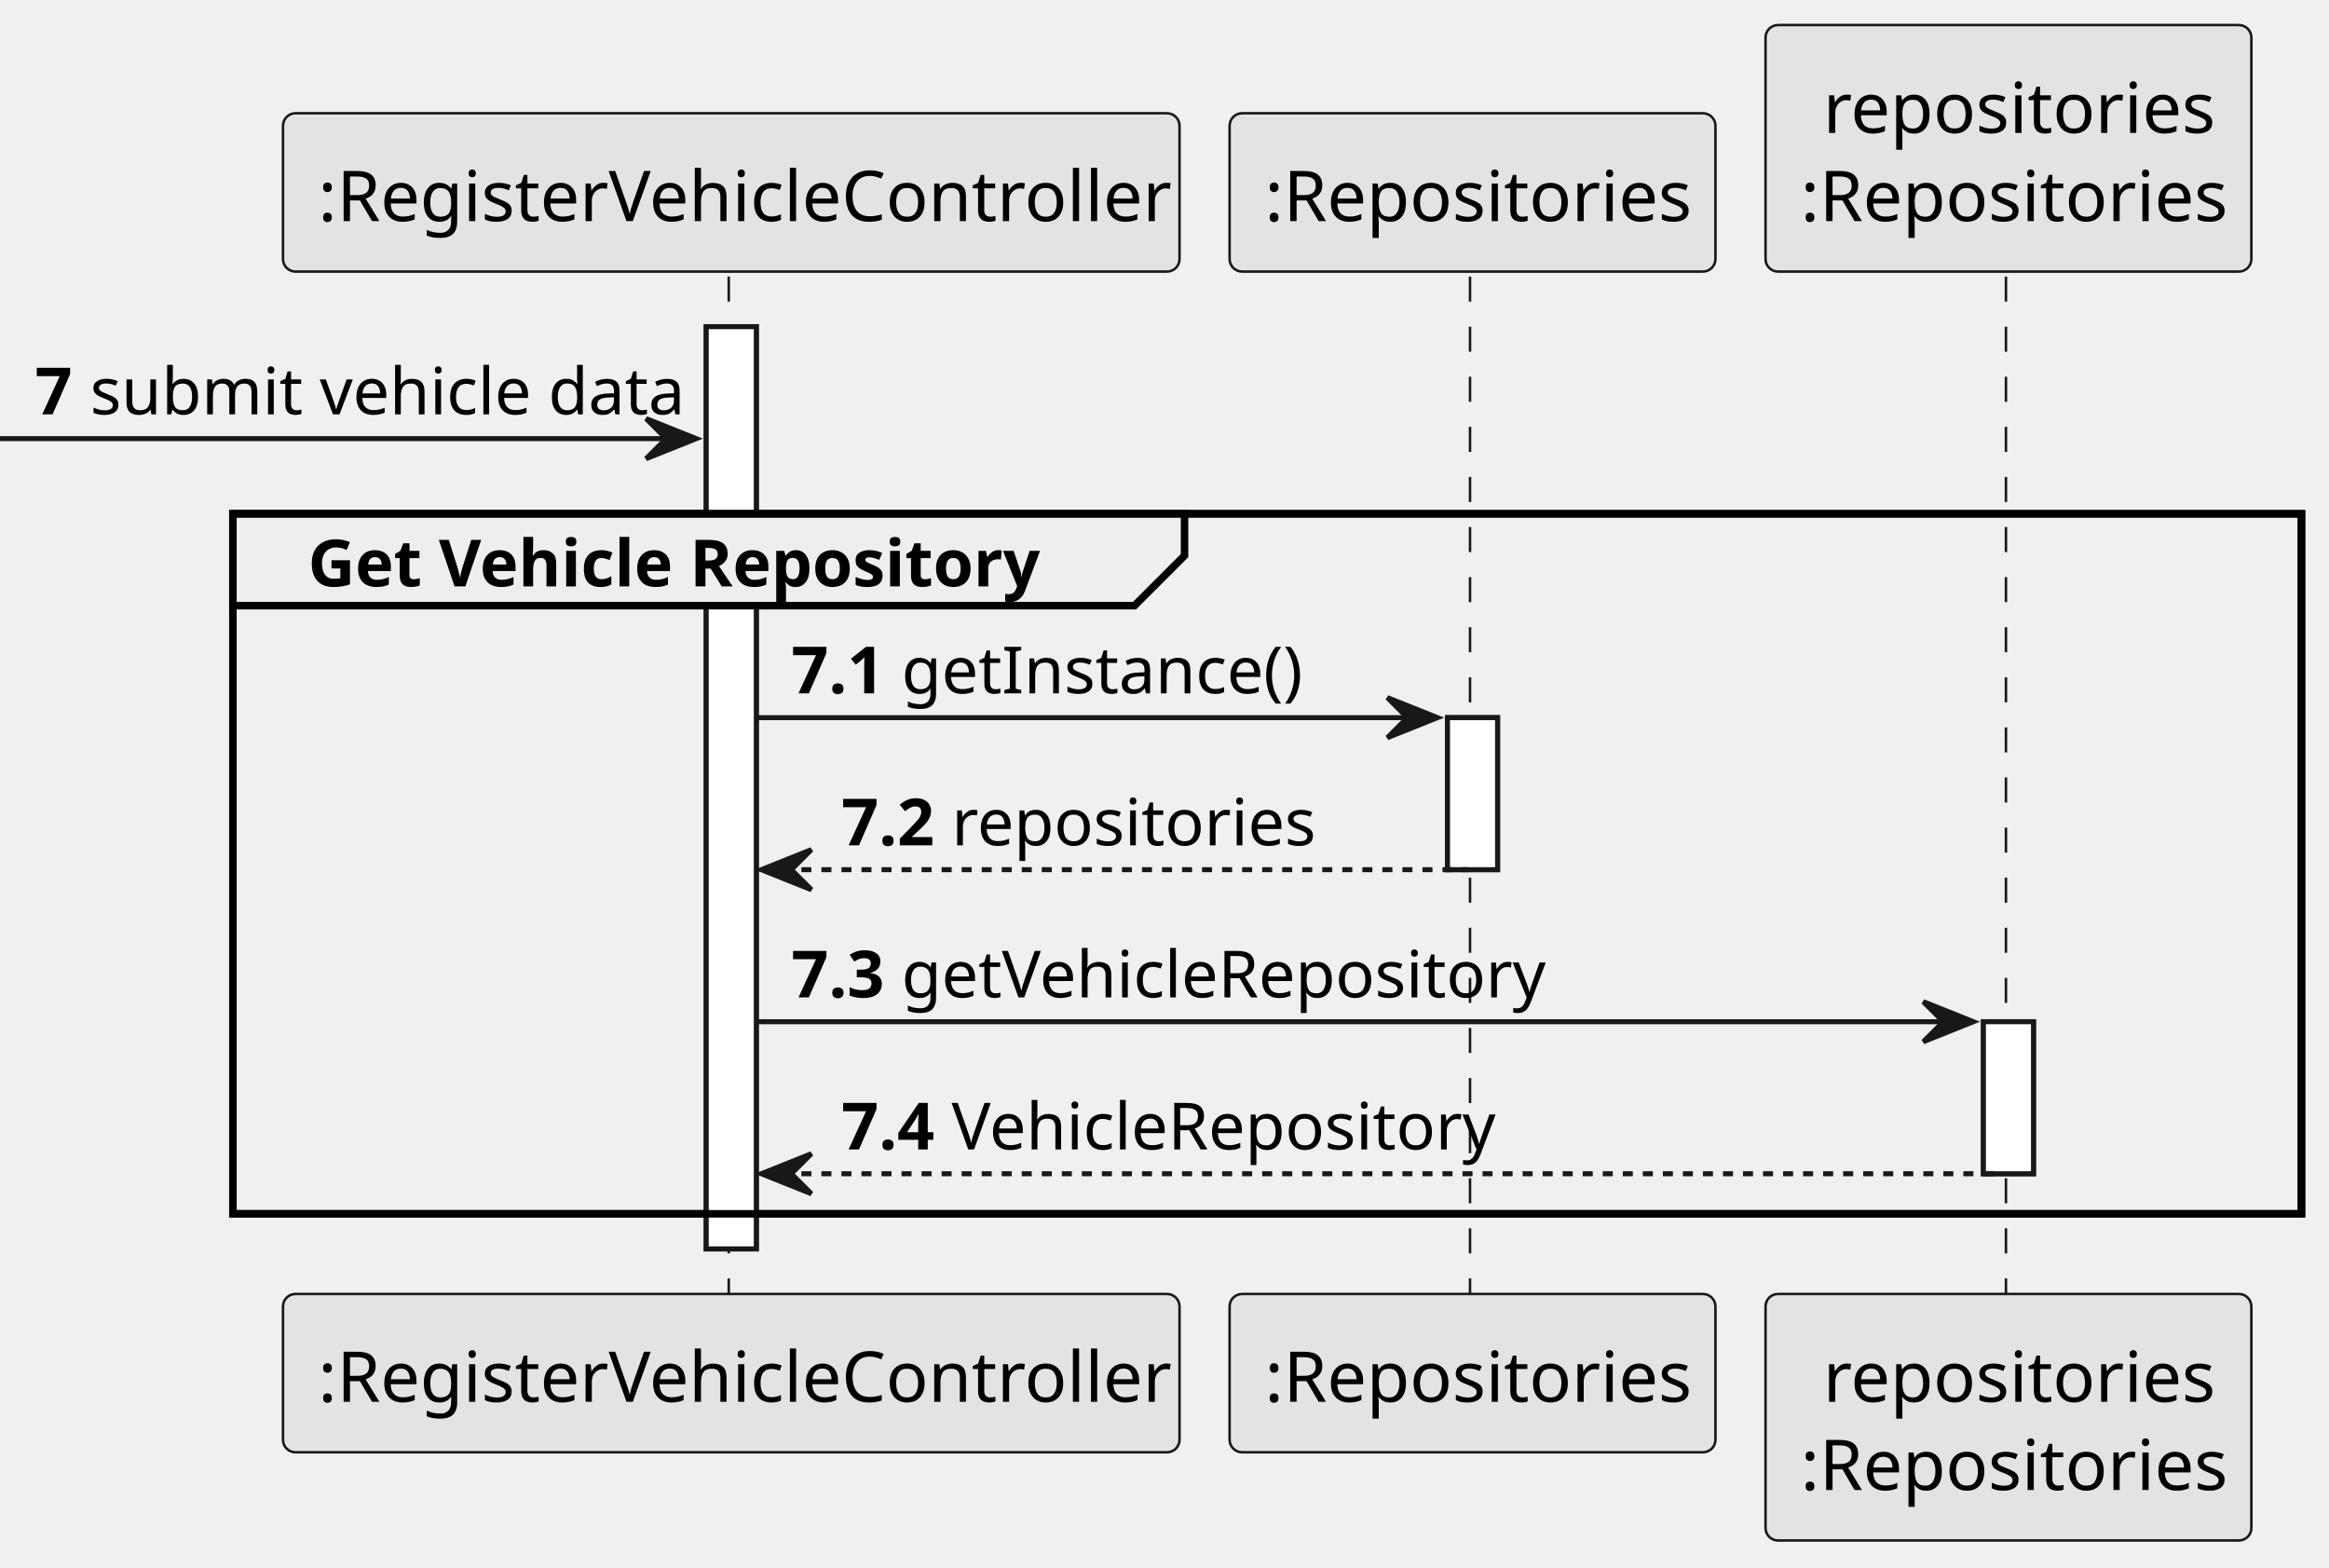
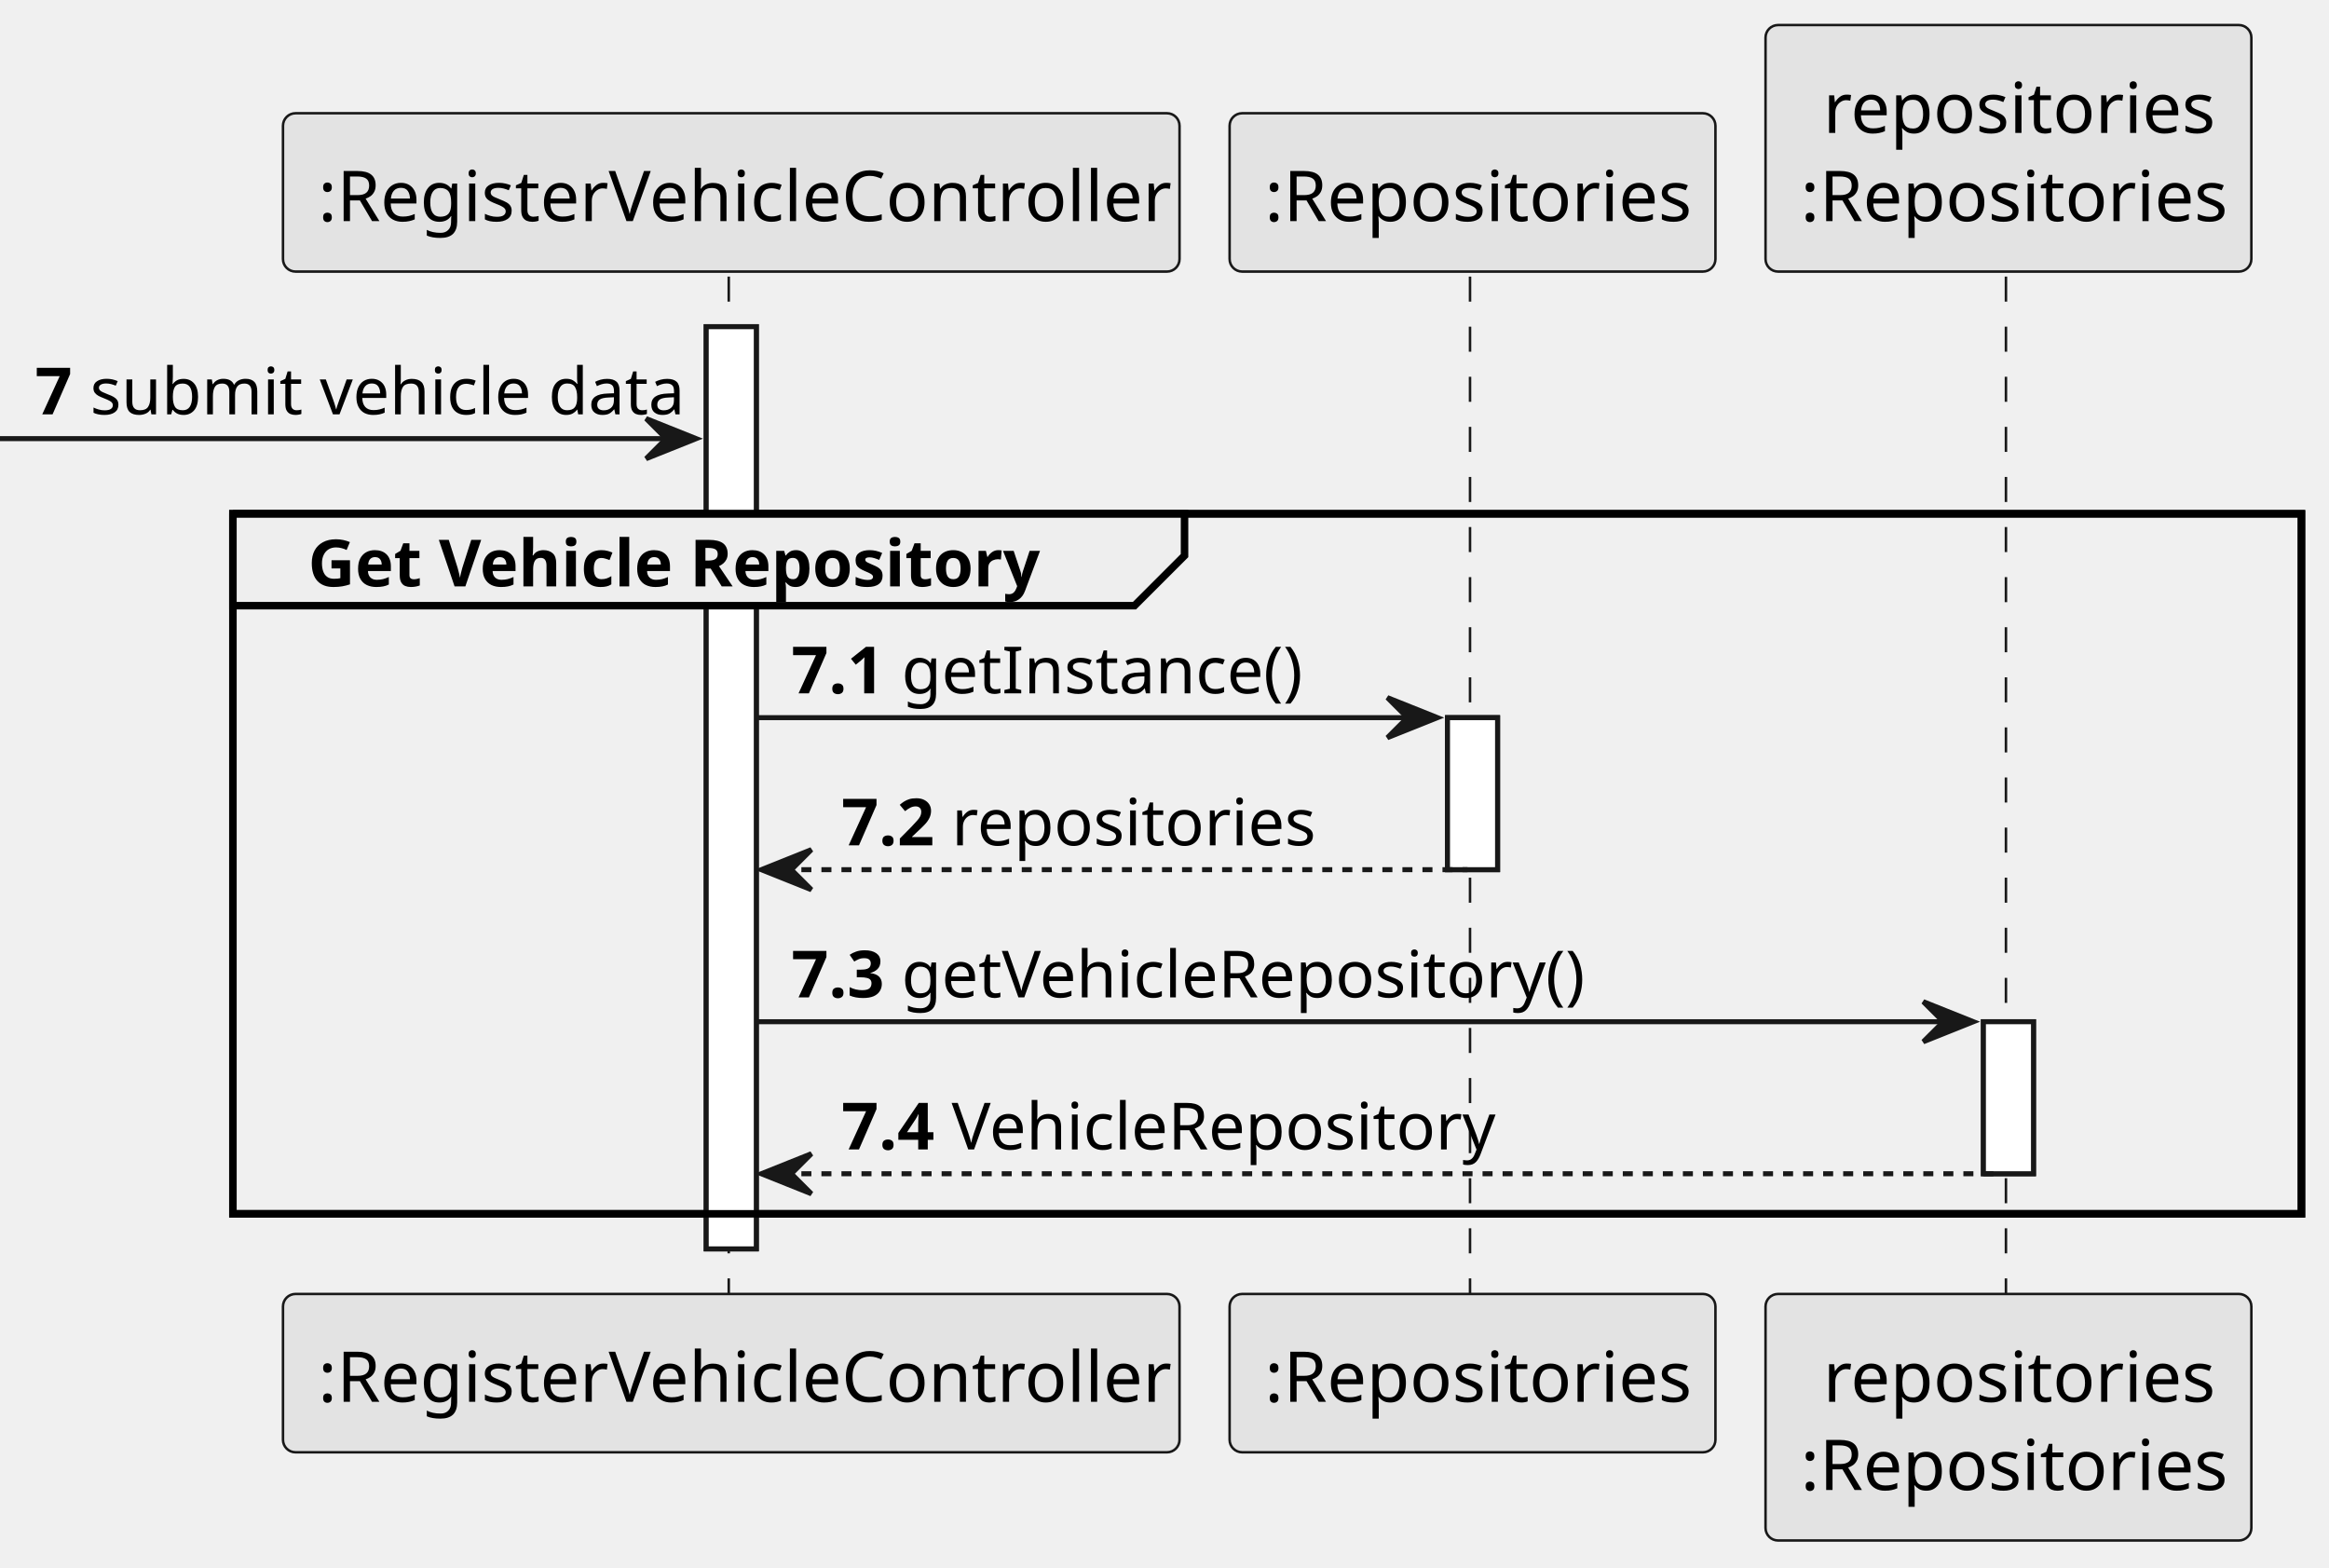
<svg xmlns="http://www.w3.org/2000/svg" contentStyleType="text/css" height="313px" preserveAspectRatio="none" style="width:465px;height:313px;background:#FFFFFF;" version="1.1" viewBox="0 0 465 313" width="465px" zoomAndPan="magnify">
  <defs />
  <g>
    <rect fill="#FFFFFF" height="184.109" style="stroke:#181818;stroke-width:1.0;" width="10" x="141" y="65.219" />
    <rect fill="#FFFFFF" height="30.352" style="stroke:#181818;stroke-width:1.0;" width="10" x="289" y="143.273" />
    <rect fill="#FFFFFF" height="30.352" style="stroke:#181818;stroke-width:1.0;" width="10" x="396" y="203.977" />
    <rect fill="none" height="139.758" style="stroke:#000000;stroke-width:1.5;" width="413" x="46.5" y="102.57" />
    <line style="stroke:#181818;stroke-width:0.5;stroke-dasharray:5.0,5.0;" x1="145.5" x2="145.5" y1="55.219" y2="259.328" />
    <line style="stroke:#181818;stroke-width:0.5;stroke-dasharray:5.0,5.0;" x1="293.5" x2="293.5" y1="55.219" y2="259.328" />
    <line style="stroke:#181818;stroke-width:0.5;stroke-dasharray:5.0,5.0;" x1="400.5" x2="400.5" y1="55.219" y2="259.328" />
    <rect fill="#E3E3E3" height="31.609" rx="2.5" ry="2.5" style="stroke:#181818;stroke-width:0.5;" width="179" x="56.5" y="22.609" />
    <text fill="#000000" font-family="sans-serif" font-size="14" lengthAdjust="spacing" textLength="165" x="63.5" y="44.143">:RegisterVehicleController</text>
    <rect fill="#E3E3E3" height="31.609" rx="2.5" ry="2.5" style="stroke:#181818;stroke-width:0.5;" width="179" x="56.5" y="258.328" />
    <text fill="#000000" font-family="sans-serif" font-size="14" lengthAdjust="spacing" textLength="165" x="63.5" y="279.861">:RegisterVehicleController</text>
    <rect fill="#E3E3E3" height="31.609" rx="2.5" ry="2.5" style="stroke:#181818;stroke-width:0.5;" width="97" x="245.5" y="22.609" />
    <text fill="#000000" font-family="sans-serif" font-size="14" lengthAdjust="spacing" textLength="83" x="252.5" y="44.143">:Repositories</text>
    <rect fill="#E3E3E3" height="31.609" rx="2.5" ry="2.5" style="stroke:#181818;stroke-width:0.5;" width="97" x="245.5" y="258.328" />
    <text fill="#000000" font-family="sans-serif" font-size="14" lengthAdjust="spacing" textLength="83" x="252.5" y="279.861">:Repositories</text>
    <rect fill="#E3E3E3" height="49.219" rx="2.5" ry="2.5" style="stroke:#181818;stroke-width:0.5;" width="97" x="352.5" y="5" />
    <text fill="#000000" font-family="sans-serif" font-size="14" lengthAdjust="spacing" textLength="74" x="364" y="26.533">repositories</text>
    <text fill="#000000" font-family="sans-serif" font-size="14" lengthAdjust="spacing" textLength="83" x="359.5" y="44.143">:Repositories</text>
    <rect fill="#E3E3E3" height="49.219" rx="2.5" ry="2.5" style="stroke:#181818;stroke-width:0.5;" width="97" x="352.5" y="258.328" />
    <text fill="#000000" font-family="sans-serif" font-size="14" lengthAdjust="spacing" textLength="74" x="364" y="279.861">repositories</text>
    <text fill="#000000" font-family="sans-serif" font-size="14" lengthAdjust="spacing" textLength="83" x="359.5" y="297.471">:Repositories</text>
    <rect fill="#FFFFFF" height="184.109" style="stroke:#181818;stroke-width:1.0;" width="10" x="141" y="65.219" />
    <rect fill="#FFFFFF" height="30.352" style="stroke:#181818;stroke-width:1.0;" width="10" x="289" y="143.273" />
    <rect fill="#FFFFFF" height="30.352" style="stroke:#181818;stroke-width:1.0;" width="10" x="396" y="203.977" />
    <polygon fill="#181818" points="129,83.57,139,87.57,129,91.57,133,87.57" style="stroke:#181818;stroke-width:1.0;" />
    <line style="stroke:#181818;stroke-width:1.0;" x1="0" x2="135" y1="87.57" y2="87.57" />
    <text fill="#000000" font-family="sans-serif" font-size="13" font-weight="bold" lengthAdjust="spacing" textLength="7" x="7" y="82.714">7</text>
    <text fill="#000000" font-family="sans-serif" font-size="13" lengthAdjust="spacing" textLength="111" x="18" y="82.714">submit vehicle data</text>
    <path d="M46.5,102.57 L236.5,102.57 L236.5,110.922 L226.5,120.922 L46.5,120.922 L46.5,102.57 " fill="#EEEEEE" style="stroke:#000000;stroke-width:1.5;" />
    <rect fill="none" height="139.758" style="stroke:#000000;stroke-width:1.5;" width="413" x="46.5" y="102.57" />
    <text fill="#000000" font-family="sans-serif" font-size="13" font-weight="bold" lengthAdjust="spacing" textLength="145" x="61.5" y="117.065">Get Vehicle Repository</text>
    <polygon fill="#181818" points="277,139.273,287,143.273,277,147.273,281,143.273" style="stroke:#181818;stroke-width:1.0;" />
    <line style="stroke:#181818;stroke-width:1.0;" x1="151" x2="283" y1="143.273" y2="143.273" />
    <text fill="#000000" font-family="sans-serif" font-size="13" font-weight="bold" lengthAdjust="spacing" textLength="18" x="158" y="138.417">7.1</text>
    <text fill="#000000" font-family="sans-serif" font-size="13" lengthAdjust="spacing" textLength="75" x="180" y="138.417">getInstance()</text>
    <polygon fill="#181818" points="162,169.625,152,173.625,162,177.625,158,173.625" style="stroke:#181818;stroke-width:1.0;" />
    <line style="stroke:#181818;stroke-width:1.0;stroke-dasharray:2.0,2.0;" x1="156" x2="293" y1="173.625" y2="173.625" />
    <text fill="#000000" font-family="sans-serif" font-size="13" font-weight="bold" lengthAdjust="spacing" textLength="18" x="168" y="168.769">7.2</text>
    <text fill="#000000" font-family="sans-serif" font-size="13" lengthAdjust="spacing" textLength="67" x="190" y="168.769">repositories</text>
    <polygon fill="#181818" points="384,199.977,394,203.977,384,207.977,388,203.977" style="stroke:#181818;stroke-width:1.0;" />
    <line style="stroke:#181818;stroke-width:1.0;" x1="151" x2="390" y1="203.977" y2="203.977" />
    <text fill="#000000" font-family="sans-serif" font-size="13" font-weight="bold" lengthAdjust="spacing" textLength="18" x="158" y="199.12">7.3</text>
-     <text fill="#000000" font-family="sans-serif" font-size="13" lengthAdjust="spacing" textLength="123" x="180" y="199.12">getVehicleRepository</text>
+     <text fill="#000000" font-family="sans-serif" font-size="13" lengthAdjust="spacing" textLength="131" x="180" y="199.12">getVehicleRepository()</text>
    <polygon fill="#181818" points="162,230.328,152,234.328,162,238.328,158,234.328" style="stroke:#181818;stroke-width:1.0;" />
    <line style="stroke:#181818;stroke-width:1.0;stroke-dasharray:2.0,2.0;" x1="156" x2="400" y1="234.328" y2="234.328" />
    <text fill="#000000" font-family="sans-serif" font-size="13" font-weight="bold" lengthAdjust="spacing" textLength="18" x="168" y="229.472">7.4</text>
    <text fill="#000000" font-family="sans-serif" font-size="13" lengthAdjust="spacing" textLength="105" x="190" y="229.472">VehicleRepository</text>
  </g>
</svg>
